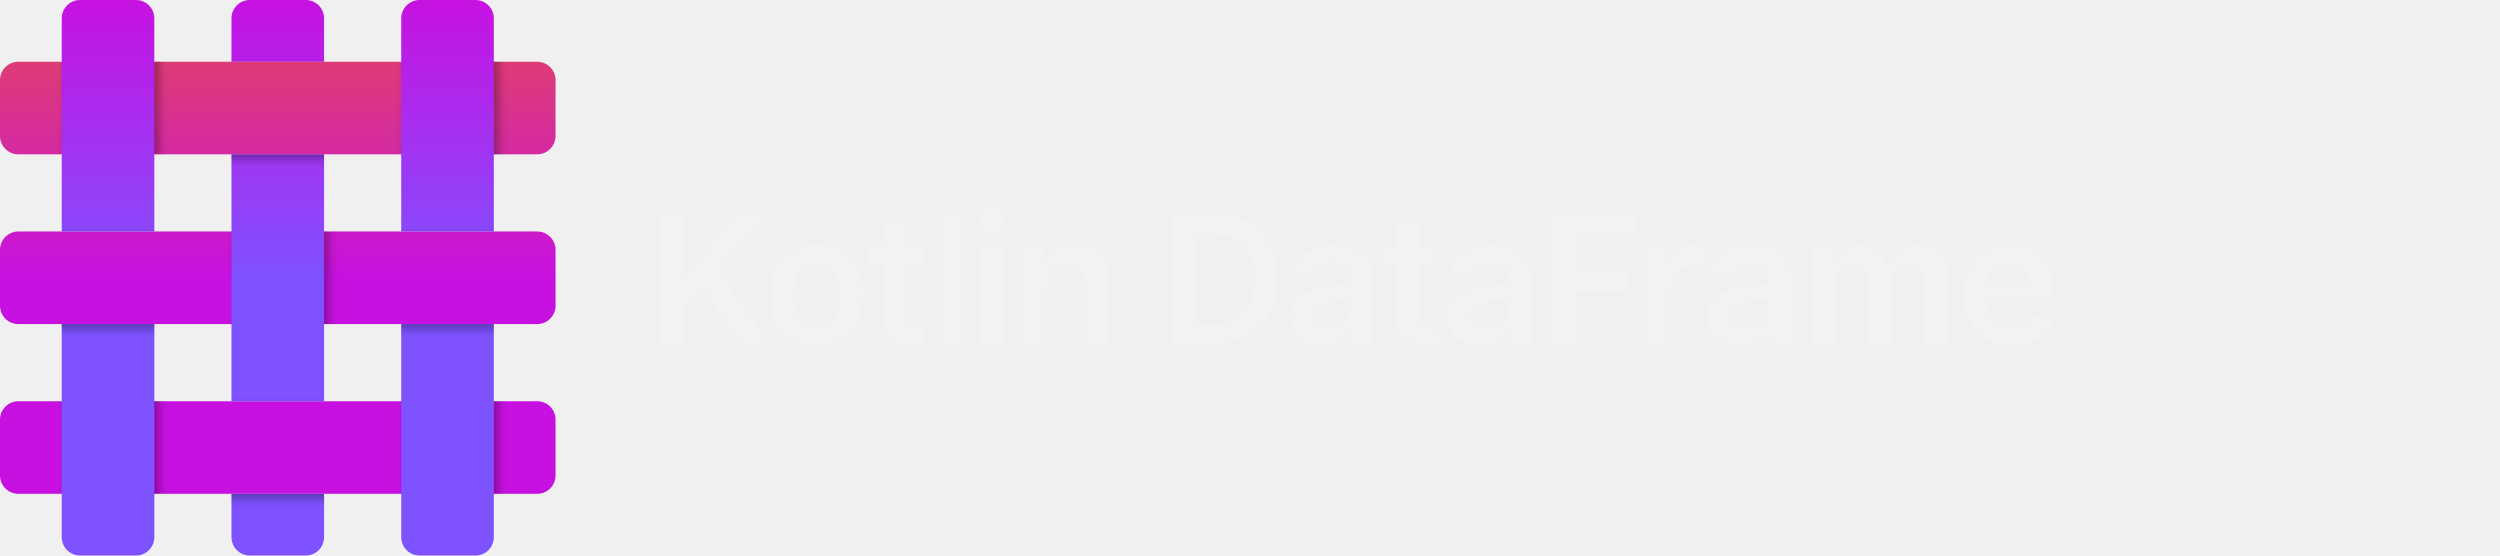
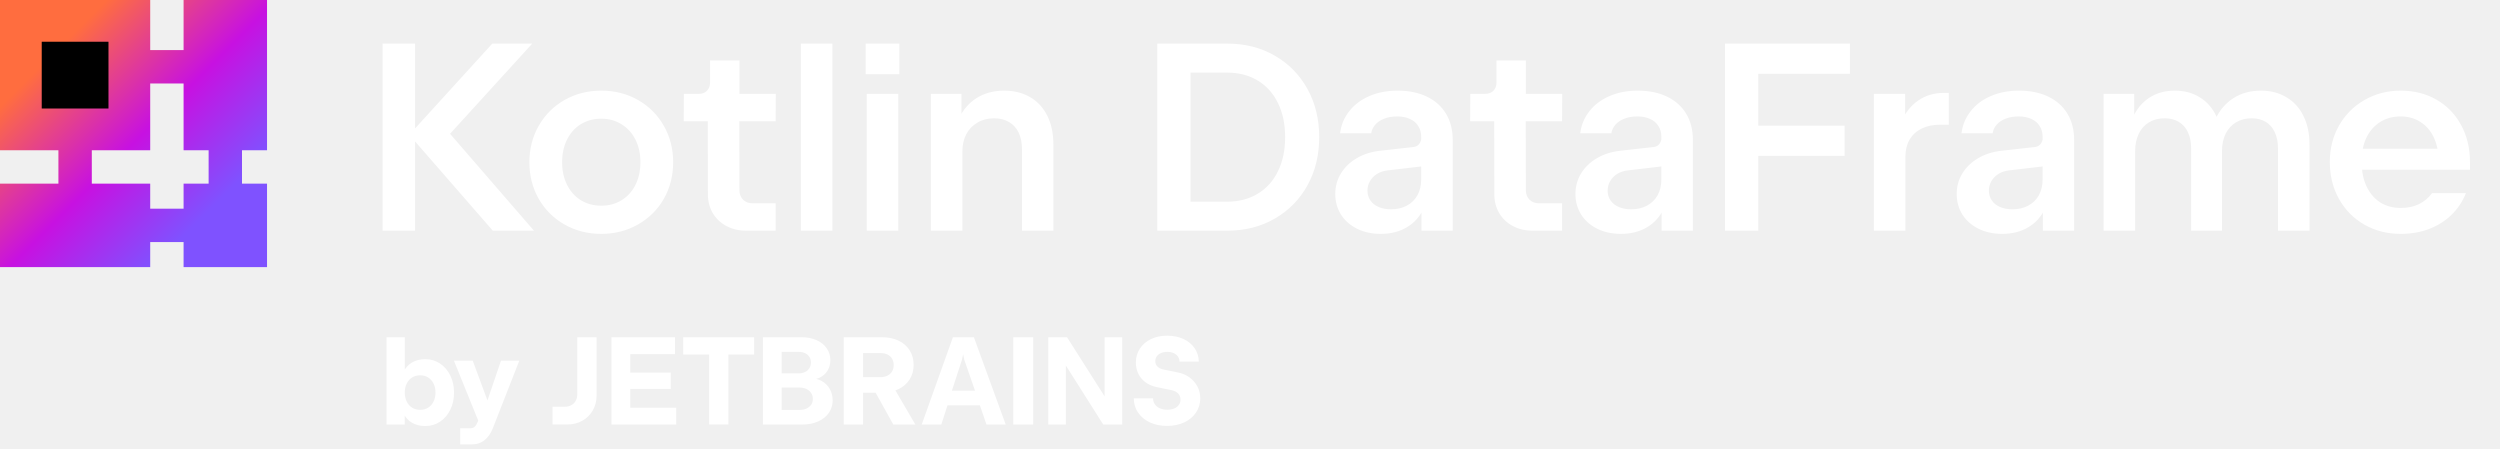
- <svg xmlns="http://www.w3.org/2000/svg" viewBox="0 0 1350 300" role="img" aria-labelledby="title desc">
+ <svg xmlns="http://www.w3.org/2000/svg" width="401" height="72" viewBox="0 0 401 72" fill="none">
+   <path d="M70.58 58.308C69.881 57.849 69.092 57.609 68.223 57.609C67.404 57.609 66.685 57.789 66.076 58.149C65.596 58.428 65.237 58.828 64.927 59.277V54.093H62V68.097H64.917V66.669C65.227 67.128 65.586 67.528 66.066 67.797C66.675 68.157 67.394 68.337 68.213 68.337C69.092 68.337 69.881 68.107 70.58 67.638C71.279 67.178 71.829 66.539 72.228 65.72C72.628 64.911 72.828 63.992 72.828 62.973C72.828 61.954 72.628 61.035 72.228 60.226C71.829 59.417 71.279 58.778 70.58 58.308ZM69.541 64.411C69.332 64.831 69.042 65.16 68.672 65.39C68.303 65.62 67.873 65.74 67.394 65.74C66.915 65.74 66.475 65.62 66.106 65.39C65.736 65.16 65.446 64.831 65.237 64.411C65.027 63.992 64.927 63.512 64.927 62.963C64.927 62.414 65.027 61.944 65.237 61.525C65.446 61.105 65.736 60.776 66.106 60.546C66.475 60.316 66.905 60.196 67.394 60.196C67.883 60.196 68.303 60.316 68.672 60.546C69.042 60.776 69.332 61.105 69.541 61.525C69.751 61.944 69.851 62.424 69.851 62.973C69.851 63.522 69.751 63.992 69.541 64.411ZM78.182 64.212L75.824 57.849H72.808L76.713 67.478L76.414 68.087C76.304 68.297 76.174 68.447 76.024 68.547C75.874 68.647 75.684 68.697 75.455 68.697H73.817V71.284H75.644C76.464 71.284 77.163 71.054 77.732 70.584C78.302 70.115 78.741 69.496 79.041 68.716L83.296 57.849H80.359L78.192 64.212H78.182ZM92.595 63.233C92.595 63.622 92.515 63.972 92.345 64.281C92.176 64.591 91.946 64.821 91.636 64.991C91.337 65.16 90.987 65.24 90.587 65.24H88.63V68.087H90.997C91.886 68.087 92.695 67.887 93.404 67.488C94.113 67.088 94.673 66.539 95.082 65.83C95.492 65.121 95.692 64.332 95.692 63.453V54.093H92.595V63.233ZM101.095 62.384H107.588V59.767H101.095V56.8H108.267V54.093H98.079V68.097H108.467V65.4H101.095V62.394V62.384ZM109.596 56.87H113.741V68.087H116.837V56.87H120.963V54.093H109.586V56.87H109.596ZM131.73 61.075C131.481 60.945 131.211 60.846 130.921 60.766C131.131 60.706 131.351 60.646 131.54 60.546C132.05 60.286 132.459 59.907 132.749 59.427C133.039 58.948 133.189 58.398 133.189 57.779C133.189 57.07 132.999 56.431 132.609 55.871C132.22 55.312 131.68 54.872 130.981 54.563C130.282 54.253 129.483 54.093 128.594 54.093H122.371V68.097H128.714C129.653 68.097 130.492 67.927 131.231 67.598C131.97 67.268 132.539 66.809 132.949 66.219C133.358 65.63 133.558 64.961 133.558 64.212C133.558 63.522 133.398 62.903 133.079 62.354C132.759 61.804 132.31 61.385 131.74 61.075H131.73ZM125.378 56.441H128.124C128.504 56.441 128.844 56.51 129.133 56.65C129.423 56.79 129.653 56.98 129.822 57.24C129.982 57.489 130.072 57.789 130.072 58.129C130.072 58.468 129.992 58.788 129.822 59.057C129.653 59.327 129.433 59.527 129.133 59.667C128.844 59.807 128.504 59.887 128.124 59.887H125.378V56.461V56.441ZM130.112 64.911C129.932 65.18 129.683 65.38 129.363 65.53C129.043 65.68 128.664 65.75 128.244 65.75H125.378V62.164H128.244C128.654 62.164 129.023 62.244 129.353 62.394C129.673 62.544 129.932 62.763 130.112 63.043C130.292 63.323 130.382 63.642 130.382 64.002C130.382 64.361 130.292 64.661 130.112 64.931V64.911ZM144.096 62.434C144.875 62.064 145.474 61.535 145.904 60.865C146.333 60.196 146.543 59.407 146.543 58.518C146.543 57.629 146.333 56.87 145.914 56.201C145.494 55.532 144.905 55.012 144.136 54.643C143.367 54.273 142.478 54.093 141.469 54.093H135.336V68.097H138.433V62.993H140.45L143.287 68.097H146.823L143.627 62.623C143.786 62.563 143.946 62.504 144.086 62.434H144.096ZM143.087 59.577C142.917 59.867 142.668 60.096 142.348 60.256C142.028 60.416 141.649 60.496 141.219 60.496H138.433V56.63H141.219C141.649 56.63 142.028 56.71 142.348 56.86C142.668 57.02 142.917 57.24 143.087 57.529C143.257 57.819 143.347 58.159 143.347 58.558C143.347 58.958 143.257 59.297 143.087 59.587V59.577ZM152.846 54.093L147.842 68.097H150.988L151.977 65.011H157.171L158.23 68.097H161.316L156.212 54.093H152.856H152.846ZM152.686 62.663L154.294 57.719L154.484 56.82L154.674 57.719L156.392 62.663H152.686ZM162.525 68.097H165.721V54.093H162.525V68.097ZM177.168 63.562L171.155 54.093H168.138V68.097H170.965V58.628L176.958 68.097H180.005V54.093H177.178V63.562H177.168ZM192.061 61.994C191.761 61.415 191.332 60.925 190.783 60.526C190.233 60.136 189.614 59.867 188.905 59.737L186.527 59.247C186.158 59.157 185.858 59.008 185.638 58.778C185.419 58.548 185.309 58.278 185.309 57.939C185.309 57.639 185.389 57.38 185.549 57.15C185.708 56.93 185.938 56.75 186.228 56.63C186.517 56.51 186.857 56.441 187.237 56.441C187.616 56.441 187.966 56.501 188.255 56.64C188.545 56.77 188.775 56.95 188.945 57.19C189.104 57.429 189.194 57.699 189.194 57.999H192.291C192.271 57.19 192.041 56.461 191.612 55.841C191.182 55.212 190.583 54.722 189.824 54.373C189.064 54.023 188.185 53.843 187.207 53.843C186.228 53.843 185.369 54.023 184.61 54.393C183.85 54.763 183.261 55.272 182.832 55.921C182.412 56.57 182.192 57.309 182.192 58.149C182.192 58.818 182.332 59.427 182.602 59.977C182.872 60.516 183.261 60.975 183.761 61.335C184.26 61.694 184.839 61.944 185.499 62.084L188.016 62.603C188.425 62.703 188.755 62.883 188.995 63.143C189.234 63.403 189.354 63.722 189.354 64.112C189.354 64.421 189.264 64.701 189.084 64.951C188.905 65.201 188.665 65.39 188.345 65.52C188.026 65.65 187.656 65.72 187.227 65.72C186.797 65.72 186.398 65.64 186.048 65.49C185.698 65.34 185.429 65.131 185.239 64.851C185.049 64.571 184.949 64.252 184.949 63.892H181.853C181.863 64.761 182.102 65.54 182.562 66.199C183.021 66.859 183.651 67.388 184.45 67.757C185.249 68.127 186.168 68.317 187.197 68.317C188.225 68.317 189.154 68.127 189.963 67.748C190.763 67.368 191.392 66.839 191.841 66.169C192.291 65.5 192.521 64.741 192.521 63.892C192.521 63.203 192.371 62.563 192.061 61.974V61.994Z" fill="white" />
+   <path d="M9.37 29.456L9.37 24.101L-8.19094e-07 24.101L-1.87226e-06 0L24.093 -1.05344e-06L24.093 8.033L29.447 8.033L29.447 -1.28756e-06L42.832 -1.87279e-06L42.832 24.101L38.817 24.101L38.817 29.456L42.832 29.456L42.832 42.845L29.447 42.845L29.447 38.828L24.093 38.828L24.093 42.845L0 42.845L-5.85067e-07 29.456L9.37 29.456ZM14.724 29.456L24.093 29.456L24.093 33.473L29.447 33.473L29.447 29.456L33.463 29.456L33.463 24.101L29.447 24.101L29.447 13.39L24.093 13.39L24.093 24.101L14.724 24.101L14.724 29.456Z" fill="url(#paint0_linear_1561_572)" />
+   <path d="M6.693 6.695L17.401 6.695L17.401 17.405L6.693 17.405L6.693 6.695Z" fill="black" />
+   <path d="M61.365 6.995H66.573V20.604L78.961 6.995H85.369L72.188 21.462L85.647 37H79.046L66.573 22.683V37H61.365V6.995ZM96.444 37.514C94.286 37.514 92.322 37.014 90.55 36.014C88.793 35.014 87.414 33.642 86.414 31.899C85.413 30.142 84.913 28.184 84.913 26.027C84.913 23.869 85.413 21.919 86.414 20.176C87.414 18.418 88.793 17.04 90.55 16.039C92.322 15.039 94.286 14.539 96.444 14.539C98.616 14.539 100.58 15.039 102.338 16.039C104.095 17.04 105.474 18.418 106.474 20.176C107.474 21.919 107.974 23.869 107.974 26.027C107.974 28.184 107.474 30.142 106.474 31.899C105.474 33.642 104.088 35.014 102.316 36.014C100.559 37.014 98.601 37.514 96.444 37.514ZM96.444 32.992C97.673 32.992 98.758 32.699 99.701 32.114C100.659 31.528 101.402 30.706 101.93 29.649C102.459 28.591 102.723 27.384 102.723 26.027C102.723 24.655 102.459 23.448 101.93 22.405C101.402 21.347 100.659 20.526 99.701 19.94C98.758 19.34 97.673 19.04 96.444 19.04C95.215 19.04 94.122 19.333 93.165 19.919C92.222 20.504 91.486 21.326 90.957 22.383C90.428 23.441 90.164 24.655 90.164 26.027C90.164 27.384 90.428 28.591 90.957 29.649C91.486 30.706 92.222 31.528 93.165 32.114C94.122 32.699 95.215 32.992 96.444 32.992ZM119.678 37C118.506 37 117.449 36.75 116.506 36.25C115.577 35.75 114.849 35.057 114.32 34.171C113.805 33.285 113.548 32.285 113.548 31.171L113.527 19.447H109.669L109.691 15.053H112.091C112.634 15.053 113.07 14.889 113.398 14.561C113.727 14.218 113.891 13.782 113.891 13.253V9.696H118.606V15.053H124.436L124.414 19.447H118.585L118.606 30.527C118.606 31.128 118.799 31.628 119.185 32.028C119.585 32.413 120.085 32.606 120.685 32.606H124.414V37H119.678ZM128.459 6.995H133.517V37H128.459V6.995ZM139.028 15.053H144.086V37H139.028V15.053ZM138.856 6.995H144.257V11.903H138.856V6.995ZM149.31 15.053H154.218V24.184H152.761C152.761 22.226 153.096 20.526 153.768 19.083C154.454 17.625 155.418 16.504 156.661 15.718C157.919 14.932 159.39 14.539 161.076 14.539C162.648 14.539 164.027 14.882 165.213 15.568C166.399 16.254 167.32 17.247 167.977 18.547C168.635 19.847 168.963 21.397 168.963 23.198V37H163.927V23.969C163.927 22.912 163.748 22.012 163.391 21.269C163.034 20.526 162.519 19.962 161.848 19.576C161.176 19.176 160.376 18.976 159.447 18.976C158.447 18.976 157.561 19.204 156.79 19.661C156.018 20.104 155.418 20.726 154.99 21.526C154.575 22.326 154.368 23.248 154.368 24.291V37H149.31V15.053ZM185.624 6.995H196.876C199.705 6.995 202.234 7.638 204.463 8.924C206.706 10.21 208.456 11.989 209.714 14.261C210.971 16.532 211.6 19.111 211.6 21.997C211.6 24.884 210.971 27.463 209.714 29.735C208.456 32.006 206.706 33.785 204.463 35.071C202.234 36.357 199.705 37 196.876 37H185.624V6.995ZM196.833 32.349C198.691 32.349 200.319 31.928 201.72 31.085C203.134 30.242 204.22 29.041 204.977 27.484C205.749 25.927 206.135 24.098 206.135 21.997C206.135 19.897 205.749 18.068 204.977 16.511C204.22 14.954 203.134 13.753 201.72 12.91C200.319 12.067 198.691 11.646 196.833 11.646H190.961V32.349H196.833ZM224.186 14.539C225.986 14.539 227.551 14.861 228.88 15.504C230.209 16.147 231.23 17.061 231.945 18.247C232.659 19.433 233.016 20.833 233.016 22.448V37H228.001V28.791H229.33C229.33 30.578 229.008 32.128 228.365 33.442C227.737 34.757 226.829 35.764 225.644 36.464C224.458 37.164 223.065 37.514 221.464 37.514C220.064 37.514 218.807 37.243 217.692 36.7C216.592 36.157 215.728 35.4 215.099 34.428C214.485 33.442 214.177 32.342 214.177 31.128C214.177 29.913 214.477 28.813 215.077 27.827C215.692 26.827 216.535 26.012 217.606 25.384C218.692 24.741 219.935 24.341 221.336 24.184L226.715 23.584C227.115 23.541 227.422 23.376 227.637 23.091C227.865 22.805 228.001 22.39 228.044 21.848L228.215 26.67L222.557 27.334C221.929 27.406 221.371 27.591 220.886 27.891C220.4 28.191 220.021 28.577 219.75 29.049C219.478 29.506 219.342 30.02 219.342 30.592C219.342 31.178 219.5 31.699 219.814 32.156C220.128 32.614 220.571 32.964 221.143 33.206C221.714 33.449 222.372 33.571 223.115 33.571C224.072 33.571 224.915 33.378 225.644 32.992C226.387 32.592 226.958 32.035 227.358 31.32C227.758 30.592 227.958 29.749 227.958 28.791V21.933C227.958 21.276 227.801 20.704 227.487 20.219C227.187 19.719 226.744 19.34 226.158 19.083C225.586 18.811 224.908 18.676 224.122 18.676C223.322 18.676 222.622 18.797 222.021 19.04C221.421 19.268 220.943 19.59 220.586 20.004C220.228 20.419 220.014 20.876 219.943 21.376H214.949C215.106 20.076 215.585 18.911 216.385 17.883C217.185 16.84 218.249 16.025 219.578 15.439C220.921 14.839 222.457 14.539 224.186 14.539ZM245.821 37C244.649 37 243.592 36.75 242.649 36.25C241.72 35.75 240.991 35.057 240.463 34.171C239.948 33.285 239.691 32.285 239.691 31.171L239.67 19.447H235.812L235.833 15.053H238.234C238.777 15.053 239.213 14.889 239.541 14.561C239.87 14.218 240.034 13.782 240.034 13.253V9.696H244.749V15.053H250.579L250.557 19.447H244.728L244.749 30.527C244.749 31.128 244.942 31.628 245.328 32.028C245.728 32.413 246.228 32.606 246.828 32.606H250.557V37H245.821ZM262.709 14.539C264.509 14.539 266.074 14.861 267.402 15.504C268.731 16.147 269.753 17.061 270.467 18.247C271.181 19.433 271.539 20.833 271.539 22.448V37H266.524V28.791H267.852C267.852 30.578 267.531 32.128 266.888 33.442C266.259 34.757 265.352 35.764 264.166 36.464C262.98 37.164 261.587 37.514 259.987 37.514C258.587 37.514 257.329 37.243 256.215 36.7C255.115 36.157 254.25 35.4 253.621 34.428C253.007 33.442 252.7 32.342 252.7 31.128C252.7 29.913 253 28.813 253.6 27.827C254.214 26.827 255.057 26.012 256.129 25.384C257.215 24.741 258.458 24.341 259.858 24.184L265.238 23.584C265.638 23.541 265.945 23.376 266.159 23.091C266.388 22.805 266.524 22.39 266.566 21.848L266.738 26.67L261.08 27.334C260.451 27.406 259.894 27.591 259.408 27.891C258.922 28.191 258.544 28.577 258.272 29.049C258.001 29.506 257.865 30.02 257.865 30.592C257.865 31.178 258.022 31.699 258.337 32.156C258.651 32.614 259.094 32.964 259.665 33.206C260.237 33.449 260.894 33.571 261.637 33.571C262.594 33.571 263.437 33.378 264.166 32.992C264.909 32.592 265.481 32.035 265.881 31.32C266.281 30.592 266.481 29.749 266.481 28.791V21.933C266.481 21.276 266.324 20.704 266.009 20.219C265.709 19.719 265.266 19.34 264.68 19.083C264.109 18.811 263.43 18.676 262.644 18.676C261.844 18.676 261.144 18.797 260.544 19.04C259.944 19.268 259.465 19.59 259.108 20.004C258.751 20.419 258.537 20.876 258.465 21.376H253.471C253.629 20.076 254.107 18.911 254.907 17.883C255.708 16.84 256.772 16.025 258.101 15.439C259.444 14.839 260.98 14.539 262.709 14.539ZM276.692 6.995H296.731V11.839H282.029V20.154H295.874V24.998H282.029V37H276.692V6.995ZM300.569 15.053H305.584V23.541L303.912 24.934C303.955 22.876 304.298 21.097 304.941 19.597C305.598 18.083 306.513 16.925 307.684 16.125C308.856 15.311 310.22 14.903 311.778 14.903H312.592V20.004H311.178C310.049 20.004 309.063 20.212 308.22 20.626C307.391 21.04 306.748 21.633 306.291 22.405C305.848 23.176 305.627 24.091 305.627 25.148V37H300.569V15.053ZM323.862 14.539C325.662 14.539 327.227 14.861 328.556 15.504C329.885 16.147 330.906 17.061 331.621 18.247C332.335 19.433 332.692 20.833 332.692 22.448V37H327.677V28.791H329.006C329.006 30.578 328.684 32.128 328.041 33.442C327.413 34.757 326.505 35.764 325.32 36.464C324.134 37.164 322.741 37.514 321.14 37.514C319.74 37.514 318.483 37.243 317.368 36.7C316.268 36.157 315.404 35.4 314.775 34.428C314.161 33.442 313.853 32.342 313.853 31.128C313.853 29.913 314.153 28.813 314.754 27.827C315.368 26.827 316.211 26.012 317.283 25.384C318.368 24.741 319.611 24.341 321.012 24.184L326.391 23.584C326.791 23.541 327.098 23.376 327.313 23.091C327.541 22.805 327.677 22.39 327.72 21.848L327.891 26.67L322.233 27.334C321.605 27.406 321.047 27.591 320.562 27.891C320.076 28.191 319.697 28.577 319.426 29.049C319.154 29.506 319.018 30.02 319.018 30.592C319.018 31.178 319.176 31.699 319.49 32.156C319.804 32.614 320.247 32.964 320.819 33.206C321.39 33.449 322.048 33.571 322.791 33.571C323.748 33.571 324.591 33.378 325.32 32.992C326.062 32.592 326.634 32.035 327.034 31.32C327.434 30.592 327.634 29.749 327.634 28.791V21.933C327.634 21.276 327.477 20.704 327.163 20.219C326.863 19.719 326.42 19.34 325.834 19.083C325.262 18.811 324.584 18.676 323.798 18.676C322.998 18.676 322.298 18.797 321.698 19.04C321.097 19.268 320.619 19.59 320.262 20.004C319.904 20.419 319.69 20.876 319.619 21.376H314.625C314.782 20.076 315.261 18.911 316.061 17.883C316.861 16.84 317.925 16.025 319.254 15.439C320.597 14.839 322.133 14.539 323.862 14.539ZM337.417 15.053H342.325V24.205H341.039C341.053 22.219 341.375 20.504 342.003 19.061C342.632 17.604 343.525 16.489 344.682 15.718C345.854 14.932 347.233 14.539 348.819 14.539C350.376 14.539 351.719 14.896 352.848 15.611C353.991 16.311 354.87 17.311 355.484 18.611C356.099 19.912 356.406 21.426 356.406 23.155V37H351.455V23.755C351.455 22.769 351.284 21.919 350.941 21.204C350.612 20.49 350.126 19.94 349.483 19.554C348.855 19.169 348.097 18.976 347.211 18.976C346.254 18.976 345.418 19.19 344.704 19.619C343.989 20.047 343.439 20.662 343.054 21.462C342.668 22.262 342.475 23.198 342.475 24.269V37H337.417V15.053ZM365.386 23.755C365.386 22.769 365.214 21.919 364.871 21.204C364.543 20.49 364.064 19.94 363.436 19.554C362.807 19.169 362.05 18.976 361.164 18.976C360.221 18.976 359.385 19.19 358.656 19.619C357.942 20.047 357.385 20.662 356.984 21.462C356.599 22.262 356.406 23.198 356.406 24.269L354.305 24.205C354.305 22.29 354.648 20.604 355.334 19.147C356.02 17.675 356.992 16.54 358.249 15.739C359.506 14.939 360.978 14.539 362.664 14.539C364.221 14.539 365.586 14.896 366.757 15.611C367.943 16.311 368.851 17.311 369.479 18.611C370.122 19.912 370.444 21.426 370.444 23.155V37H365.386V23.755ZM385.06 37.514C382.917 37.514 380.981 37.021 379.252 36.036C377.523 35.05 376.165 33.678 375.18 31.921C374.194 30.163 373.701 28.184 373.701 25.984C373.701 23.826 374.194 21.876 375.18 20.133C376.18 18.39 377.544 17.025 379.273 16.039C381.016 15.039 382.945 14.539 385.06 14.539C387.232 14.539 389.153 15.025 390.825 15.996C392.511 16.968 393.826 18.326 394.769 20.069C395.712 21.797 396.183 23.776 396.183 26.005V27.227H378.78L378.823 26.134C378.823 27.577 379.087 28.849 379.616 29.949C380.145 31.035 380.873 31.878 381.802 32.478C382.745 33.064 383.838 33.356 385.081 33.356C386.167 33.356 387.132 33.157 387.975 32.756C388.832 32.342 389.539 31.749 390.096 30.978H395.54C394.997 32.321 394.226 33.478 393.225 34.45C392.24 35.421 391.047 36.178 389.646 36.721C388.26 37.25 386.732 37.514 385.06 37.514ZM378.78 23.862H391.147V25.812C391.147 24.398 390.896 23.155 390.396 22.083C389.896 20.997 389.182 20.162 388.253 19.576C387.339 18.976 386.274 18.676 385.06 18.676C383.831 18.676 382.745 18.968 381.802 19.554C380.859 20.14 380.123 20.969 379.595 22.04C379.08 23.098 378.823 24.326 378.823 25.727L378.78 23.862Z" fill="white" />
  <defs>
-     <linearGradient id="horizontalGradient" x1="290" y1="470" x2="290" y2="110" gradientUnits="userSpaceOnUse">
-       <stop offset="0" stop-color="#C711E1" />
-       <stop offset="0.5" stop-color="#C711E1" />
-       <stop offset="1" stop-color="#E44857" />
+     <linearGradient id="paint0_linear_1561_572" x1="41.609" y1="38.043" x2="4.051" y2="0.495" gradientUnits="userSpaceOnUse">
+       <stop offset="0.163" stop-color="#7F52FF" />
+       <stop offset="0.471" stop-color="#C711E1" />
+       <stop offset="0.832" stop-color="#FF6D3F" />
    </linearGradient>
-     <linearGradient id="verticalGradient" x1="290" y1="110" x2="290" y2="470" gradientUnits="userSpaceOnUse">
-       <stop offset="0" stop-color="#C711E1" />
-       <stop offset="0.5" stop-color="#7F52FF" />
-       <stop offset="1" stop-color="#7F52FF" />
-     </linearGradient>
-     <mask id="weaveMask">
-       <rect width="580" height="580" fill="#fff" />
-       <rect x="240" y="150" width="100" height="60" fill="#000" />
-       <rect x="130" y="260" width="100" height="60" fill="#000" />
-       <rect x="350" y="260" width="100" height="60" fill="#000" />
-       <rect x="240" y="370" width="100" height="60" fill="#000" />
-     </mask>
-     <filter id="weaveShadowBlur" x="-50%" y="-50%" width="200%" height="200%" color-interpolation-filters="sRGB">
-       <feGaussianBlur stdDeviation="3" />
-     </filter>
-     <clipPath id="clipRowTop">
-       <rect x="110" y="150" width="360" height="60" rx="11.9" />
-     </clipPath>
-     <clipPath id="clipRowMiddle">
-       <rect x="110" y="260" width="360" height="60" rx="11.9" />
-     </clipPath>
-     <clipPath id="clipRowBottom">
-       <rect x="110" y="370" width="360" height="60" rx="11.9" />
-     </clipPath>
-     <clipPath id="clipColLeft">
-       <rect x="150" y="110" width="60" height="360" rx="11.9" />
-     </clipPath>
-     <clipPath id="clipColMiddle">
-       <rect x="260" y="110" width="60" height="360" rx="11.9" />
-     </clipPath>
-     <clipPath id="clipColRight">
-       <rect x="370" y="110" width="60" height="360" rx="11.9" />
-     </clipPath>
-     <mask id="maskOutsideHorizontalBars">
-       <rect x="-100" y="-100" width="800" height="800" fill="#fff" />
-       <rect x="100" y="150" width="380" height="60" fill="#000" />
-       <rect x="100" y="260" width="380" height="60" fill="#000" />
-       <rect x="100" y="370" width="380" height="60" fill="#000" />
-     </mask>
  </defs>
-   <g transform="scale(0.5172414)">
-     <g fill="url(#horizontalGradient)" transform="matrix(1.611111 0 0 1.611111 -177.2222 -177.2222)">
-       <rect x="110" y="150" width="360" height="60" rx="11.9" />
-       <rect x="110" y="260" width="360" height="60" rx="11.9" />
-       <rect x="110" y="370" width="360" height="60" rx="11.9" />
-     </g>
-     <g fill="#000" opacity="0.33" transform="matrix(1.611111 0 0 1.611111 -177.2222 -177.2222)">
-       <g clip-path="url(#clipRowTop)">
-         <rect x="153" y="130" width="60" height="100" filter="url(#weaveShadowBlur)" />
-       </g>
-       <g clip-path="url(#clipRowTop)">
-         <rect x="373" y="130" width="60" height="100" filter="url(#weaveShadowBlur)" />
-       </g>
-       <g clip-path="url(#clipRowMiddle)">
-         <rect x="263" y="240" width="60" height="100" filter="url(#weaveShadowBlur)" />
-       </g>
-       <g clip-path="url(#clipRowBottom)">
-         <rect x="153" y="350" width="60" height="100" filter="url(#weaveShadowBlur)" />
-       </g>
-       <g clip-path="url(#clipRowBottom)">
-         <rect x="373" y="350" width="60" height="100" filter="url(#weaveShadowBlur)" />
-       </g>
-     </g>
-     <g fill="url(#verticalGradient)" mask="url(#weaveMask)" transform="matrix(1.611111 0 0 1.611111 -177.2222 -177.2222)">
-       <rect x="150" y="110" width="60" height="360" rx="11.9" />
-       <rect x="260" y="110" width="60" height="360" rx="11.9" />
-       <rect x="370" y="110" width="60" height="360" rx="11.9" />
-     </g>
-     <g fill="#000" opacity="0.33" mask="url(#maskOutsideHorizontalBars)" transform="matrix(1.611111 0 0 1.611111 -177.2222 -177.2222)">
-       <g clip-path="url(#clipColMiddle)">
-         <rect x="240" y="153" width="100" height="60" filter="url(#weaveShadowBlur)" />
-       </g>
-       <g clip-path="url(#clipColLeft)">
-         <rect x="130" y="263" width="100" height="60" filter="url(#weaveShadowBlur)" />
-       </g>
-       <g clip-path="url(#clipColRight)">
-         <rect x="350" y="263" width="100" height="60" filter="url(#weaveShadowBlur)" />
-       </g>
-       <g clip-path="url(#clipColMiddle)">
-         <rect x="240" y="373" width="100" height="60" filter="url(#weaveShadowBlur)" />
-       </g>
-     </g>
-   </g>
-   <text x="350" y="150" fill="#F2F2F2" font-family="JetBrains Sans, Inter, Arial, sans-serif" font-size="96" font-weight="600" letter-spacing="-2" dominant-baseline="middle">Kotlin DataFrame</text>
</svg>
